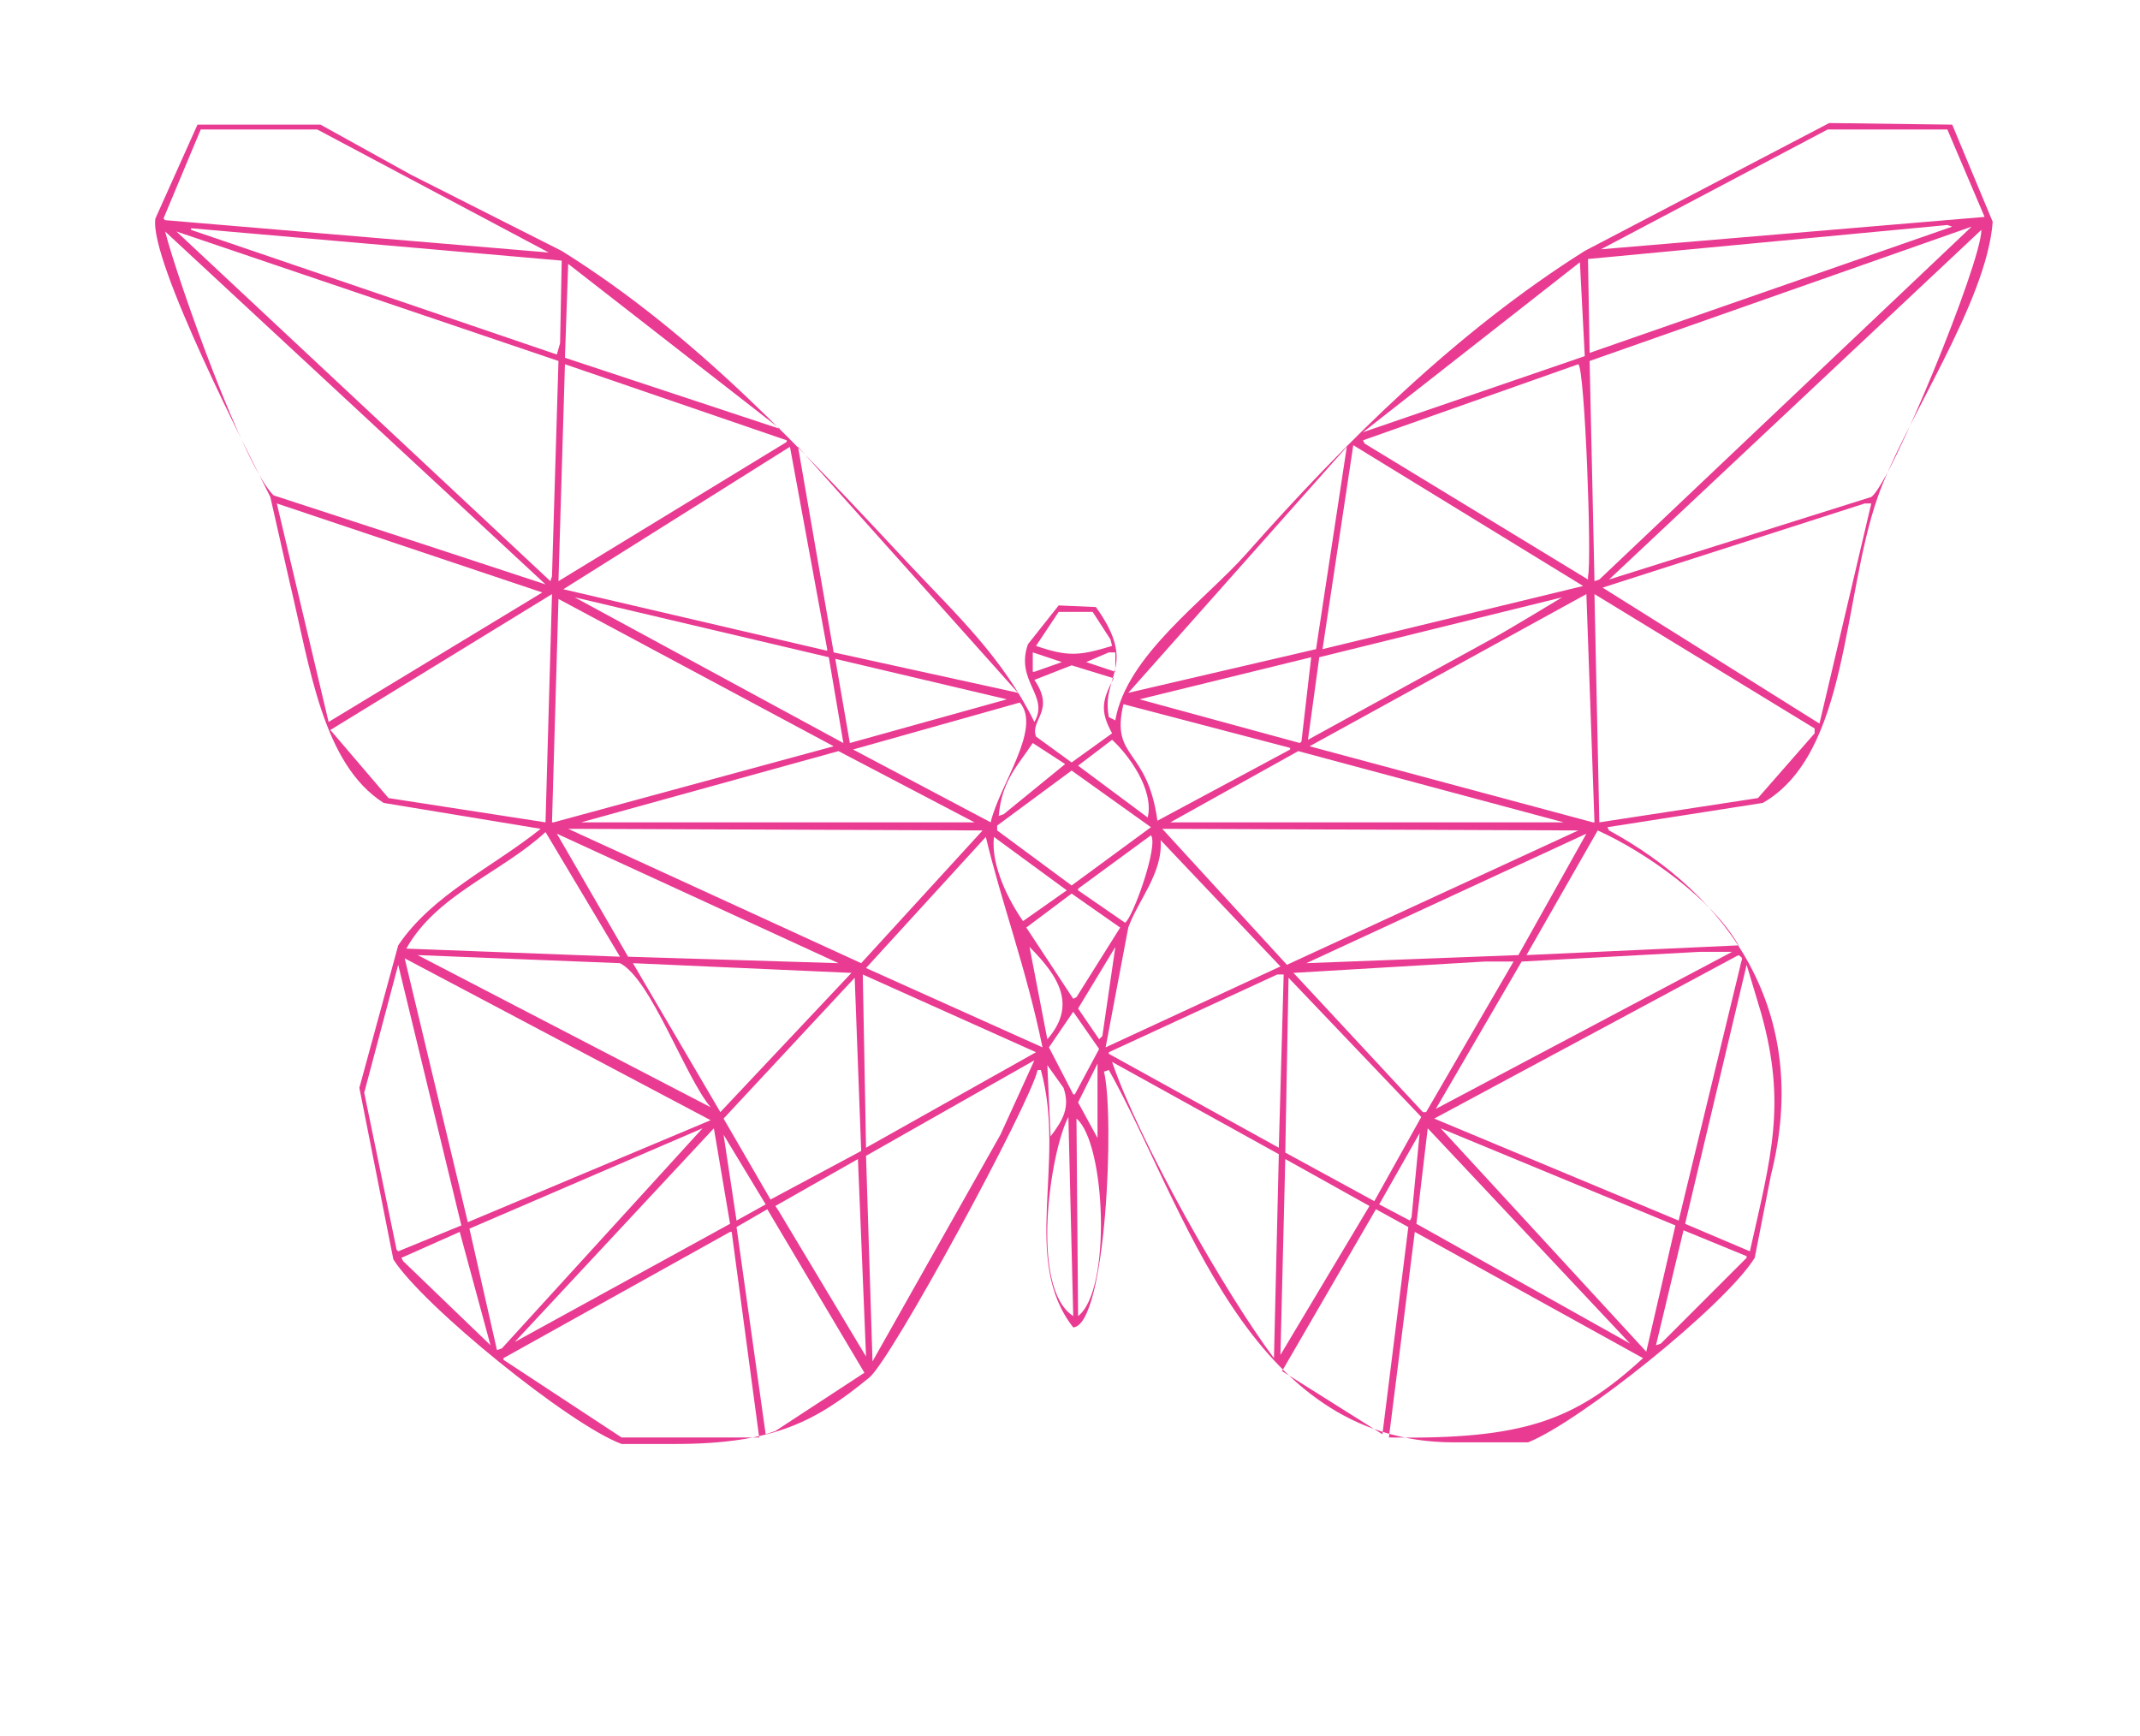
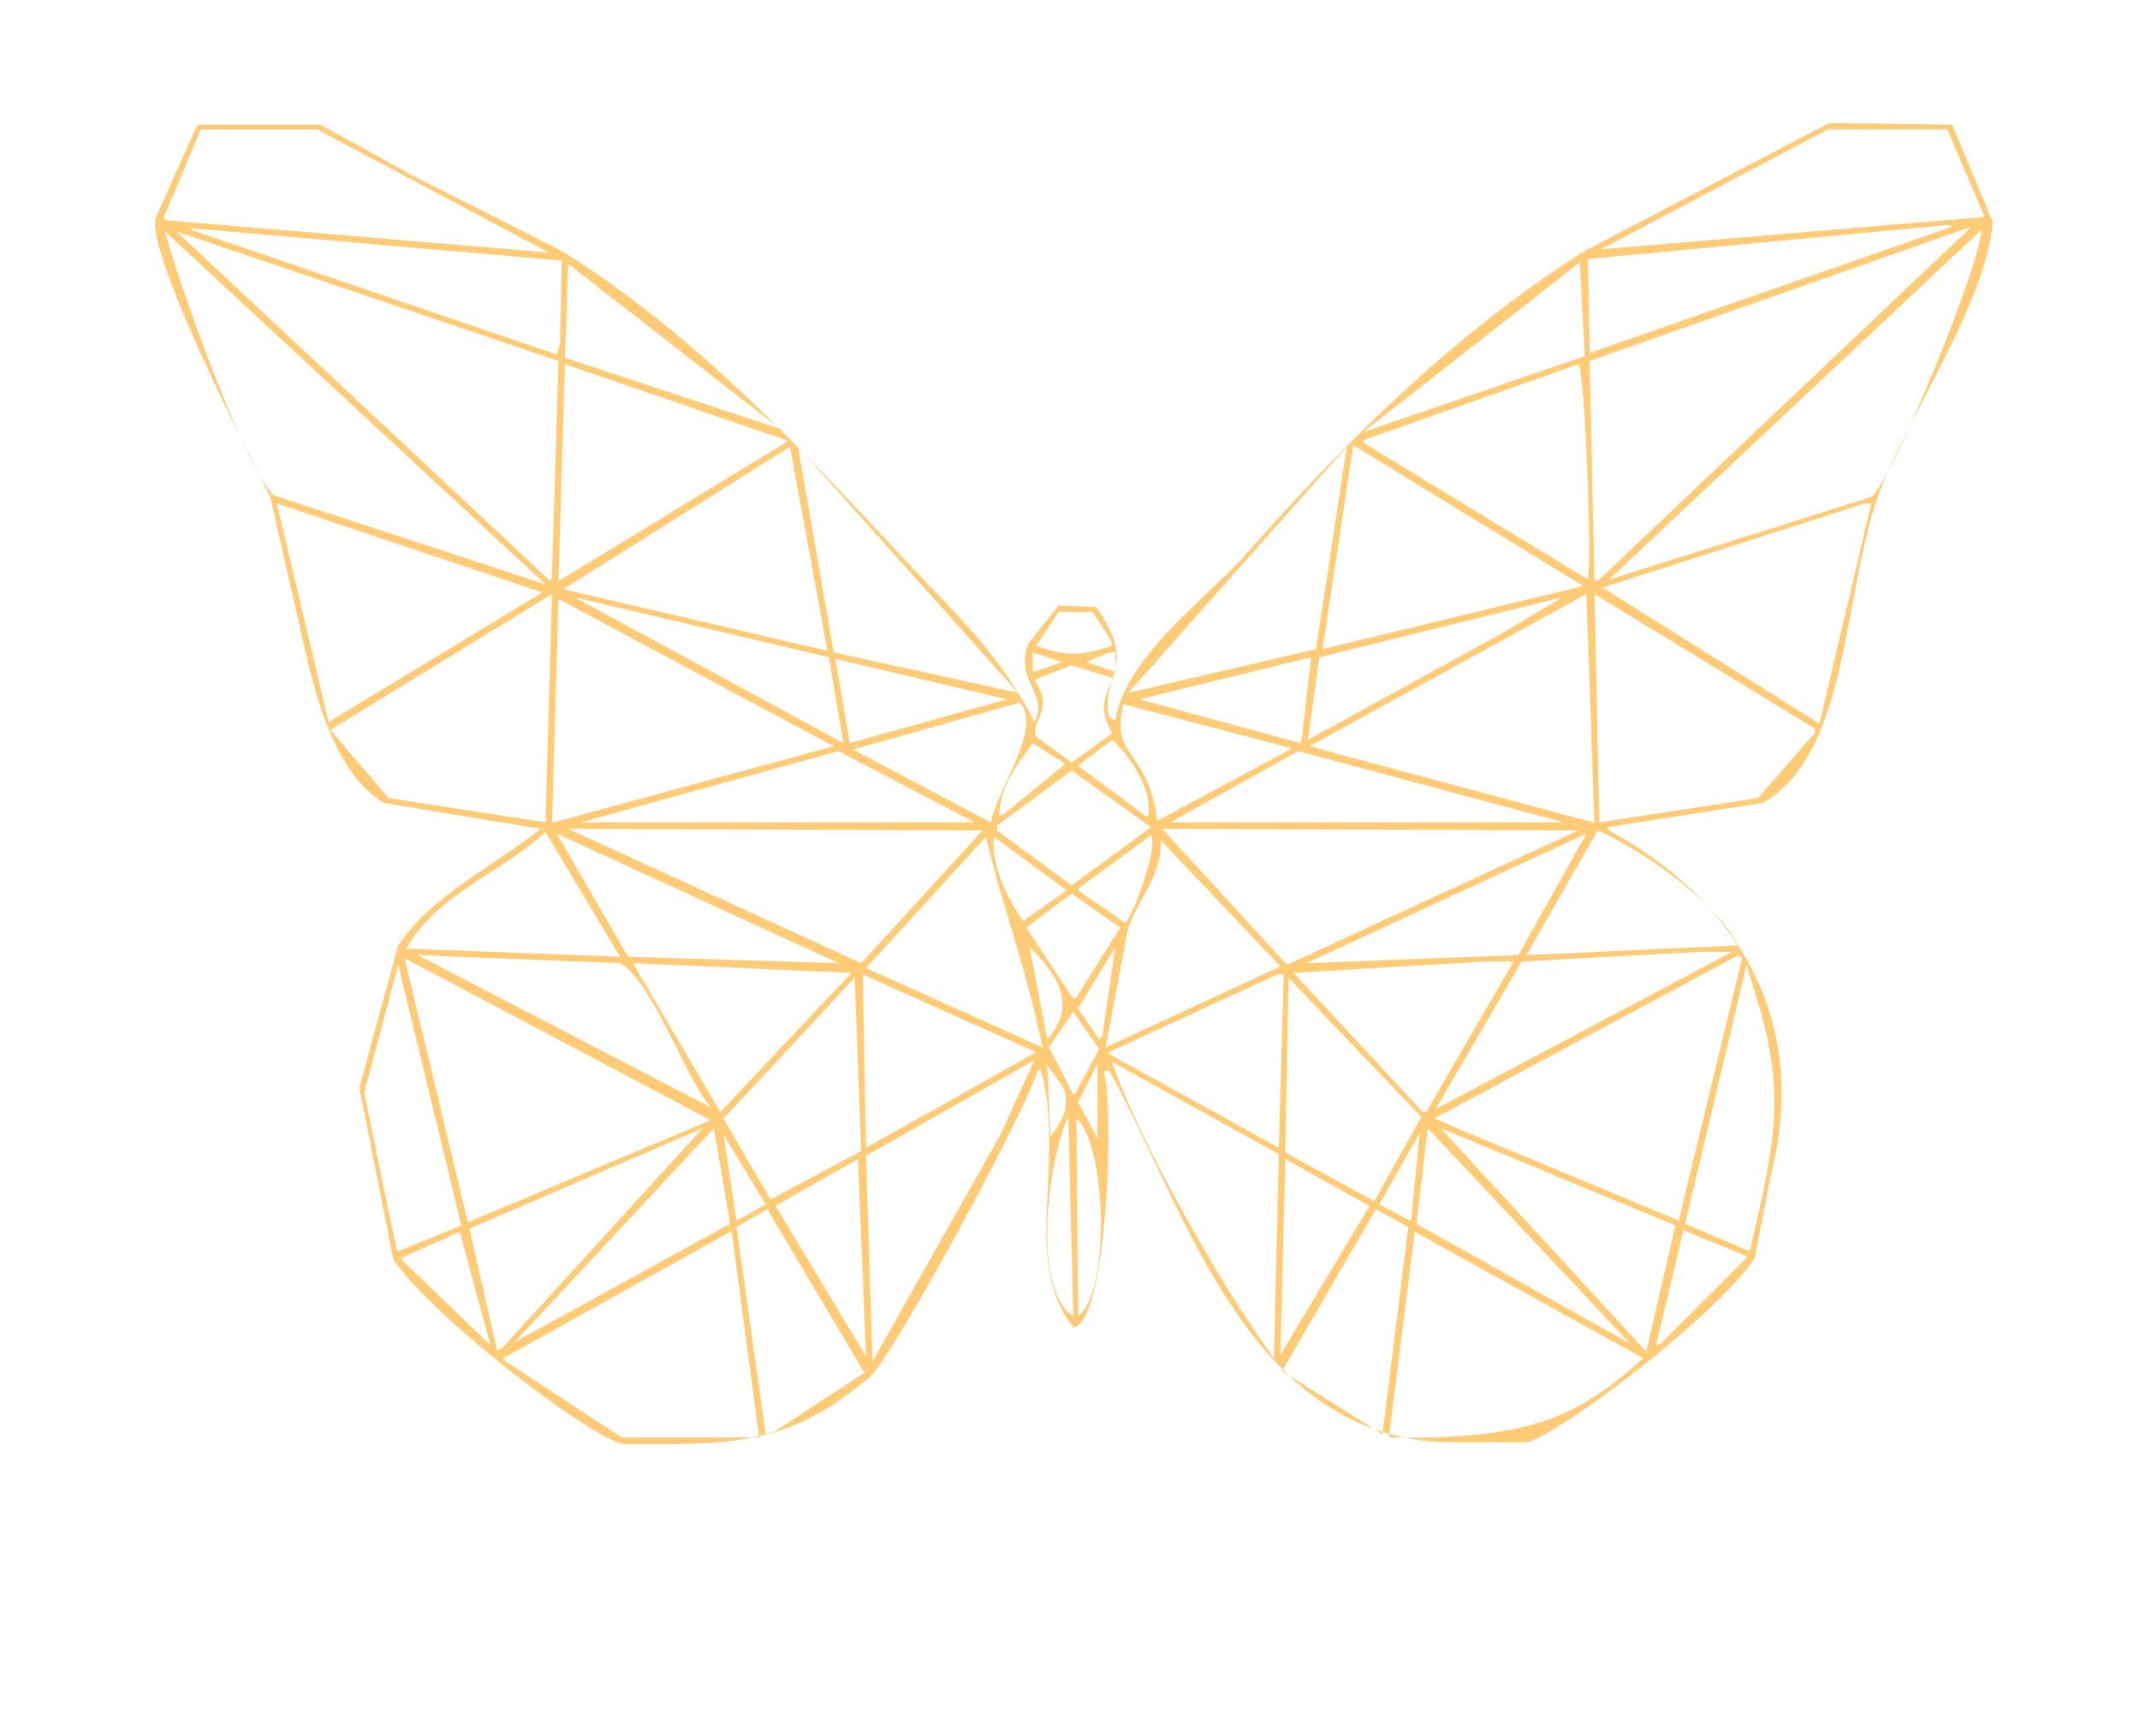
- <svg xmlns="http://www.w3.org/2000/svg" width="1322" height="1072" viewBox="0 0 1322 1072">
-   <defs>
-     <style>
-       .cls-1 {
-         fill: #e93b92;
-         fill-rule: evenodd;
-       }
-     </style>
-   </defs>
-   <path id="Color_Fill_1" data-name="Color Fill 1" class="cls-1" d="M1130,76l76,1q12.495,30,25,60c-3.7,50.158-54.72,123.452-71,170-21.95,62.755-17.77,158.433-71,189l-96,15q0.5,1,1,2c73.24,39.772,125.6,111.659,100,213q-4.995,25.5-10,51c-18.45,29.691-108.469,101.511-140,114H898c-127.519-.01-166.148-146.494-213-230l-3,1c6.614,26.753,1.476,156.4-19,158-32.74-41.871-4.065-101.614-20-159h-2c-4.882,21.328-90.08,178.616-104,190-32.854,26.867-58.6,41-120,41H384c-32.161-11.846-122.752-85.344-141-114q-10.5-53-21-106l24-88c20.84-31.2,58.922-48.61,88-72l-97-16c-37.745-24.039-45.5-83.952-58-136q-6-26.5-12-53c-12.444-24.968-75.127-146.318-71-172l26-58h76l56,31,93,47c83.741,52.221,148.5,123.03,215,194,28.73,30.66,57.246,56.891,77,97,9.494-16.243-11.954-25.036-4-48l19-24,23,1c26.367,36.673,2.953,42.223,8,68l4,2c6.74-40.058,55.6-74.289,81-103,60.942-68.886,129.838-137.182,209-187ZM124,80l-23,55,1,1,237,20L196,80H124Zm1005,0L989,154l237-20q-11.505-27-23-54h-74Zm74,59L981,160q0.5,29,1,58l224-78Zm15,1L982,223q1.5,67.994,3,136l3-1Q1102.99,249.012,1218,140ZM347,161L118,141v1l226,77q1-3.5,2-7Q346.5,186.5,347,161Zm877-19L994,358q80.985-25.5,162-51C1167.89,299.05,1224.17,162.094,1224,142ZM102,143c8.374,32.246,48.9,145.479,67,163l95,31,73,24Zm7,0L340,359l1-3q2-66.494,4-133Zm867,19L842,267l137-47Q977.5,191,976,162Zm-625,1q-1,29-2,58l133,44Zm-2,62q-2,66.993-4,134l141-86v-1Zm626,0L842,272q0.5,1,1,2l138,84v-2C983.471,346.475,979.064,227.4,975,225ZM836,275q-9.5,62.994-19,126l161-39Zm-348,1L348,364l163,38v-1Zm5,0q11,63.494,22,127l114,25-1-1Zm339,0L697,428l116-27Q822.5,338.506,832,276ZM171,311q16,67.493,32,135l132-80Zm981,0q-80.985,26-162,52,66.99,42,134,84,16.005-67.994,32-136h-4ZM337,508q2-70.492,4-141L204,451l1,1,35,41ZM980,367L809,461l175,47h1Q982.5,437.508,980,367Zm5,0q1.5,70.493,3,141,48.99-7.5,98-15,17.505-20,35-40v-3Zm-630,2,166,90q-4.5-26.5-9-53Zm610,0L815,406l-7,51,113-62C930.381,390,965,369,965,369Zm-620,1q-2,68.993-4,138h1l173-47Zm309,8-14,21c19.957,6.871,26.985,6.073,47,0q-0.5-2-1-4l-11-17H654Zm-16,25v12h1l17-6Zm47,0-14,6,18,6V403h-4Zm125,3L704,432l99,27,1-1Q807,432,810,406Zm-294,1q4.5,26,9,52l97-27Zm146,4-23,9c13.194,19.276-2.767,24.343,1,35l22,16,25-18c-7.451-13.6-6.3-20.3,1-34Zm-32,23L527,463l85,45C617.366,484.89,643.832,450.044,630,434Zm64,1c-8.083,34.463,14.834,26.444,21,72l82-44v-1Zm-7,22-21,16,43,32C713.148,487.515,696.481,465.519,687,457Zm-49,2c-9.18,13.858-19.243,23.353-21,45l3-1,38-31Zm-120,5L359,508H602Zm284,0-79,44H966ZM662,476l-46,34v3l46,34,49-36ZM351,512l181,83,75-82Zm367,0,77,84,180-83Zm269,1-44,77,131-6C1058.33,556,1017.02,526.473,987,513Zm-650,1c-27.286,25.178-67.257,38.51-86,72l132,5Zm7,1,44,76,130,4Zm636,0L807,595l131-5Q959,552.5,980,515Zm-269,1-45,33v1l29,20C699.625,567.459,715.891,522.188,711,516Zm-102,1-74,81,109,49C634.056,598.278,618.719,557.826,609,517Zm5,0c-2,17.769,9.411,39.821,18,52l27-19Zm103,2c1.431,20.409-13.888,36.943-20,54l-14,74,108-50-1-1Zm-55,33-28,21,2,3,27,41,2-1,27-43Zm-26,33q5.5,28.5,11,57C665.051,621.389,654.677,603.642,636,585Zm53,0-23,38,13,19,2-2Q685,612.5,689,585Zm361,3-110,6-53,91q91.491-48.5,183-97h-20Zm-792,2,181,94c-15.9-18.96-36.886-79.3-56-89Zm816,0L886,691l151,63q19.005-78.492,38-157C1075.93,591.616,1077.5,592.438,1074,590Zm-824,2q19.5,81.492,39,163l150-63Zm667,2-118,7,1,1,79,85h2l54-93H917Zm-526,1,54,92,81-86Zm-145,1q-10.5,39.5-21,79l20,97,1,1,39-16Q265.5,676.509,246,596Zm833,0q-19.005,79.992-38,160l40,17c13.24-58.972,22.64-90.909,7-147Zm-546,6q1,53.495,2,107l105-59Zm256,0L685,650v1l105,58q1.5-53.495,3-107h-4Zm-261,2-81,87,29,50,56-30Q530,657.506,528,604Zm268,0q-1,53.994-2,108l55,30,29-52ZM663,625l-15,22,15,29h1q7.5-14,15-28Zm-24,30L535,714q2,63.493,4,127l79-140Zm48,1c16.8,49.287,69.57,142.351,100,183q1.5-62.994,3-126Zm-9,1-12,24,12,22V657Zm-31,1q1,22,2,44c7.783-10.184,12.112-18.08,8-30Zm13,32c-11.092,20.969-24.1,105.528,3,123Q661.5,751.506,660,690Zm5,1q0.5,60.995,1,122C686.833,796.963,683.025,706.013,665,691Zm-231,6L290,759l17,75,3-1Zm7,0L318,829l133-73Zm441,0q-3.5,29.5-7,59l132,74Zm8,0,127,138q9-39,18-78Zm-13,3-25,44,19,10q0.5-1,1-2Q874.5,726,877,700Zm-430,1q4,26.5,8,53l18-10Zm83,15-51,29,2,3,54,90Q532.5,777.006,530,716Zm264,0q-1.5,60.493-3,121l55-92ZM474,747l-19,11q9,63.993,18,128l6-2,55-36Zm376,0L792,847l62,39q8-63.993,16-128Zm190,13q-8.505,35.5-17,71l3-1q26.49-26.5,53-53v-1Zm-756,1-36,16q0.5,1,1,2l54,52Q293.5,796,284,761ZM469,888L452,761h-1L311,839v1l73,48h85ZM874,761q-8,63.493-16,127c83.438,1.267,114.856-10.362,157-49Z" />
+ <svg xmlns="http://www.w3.org/2000/svg" version="1.1" id="Layer_1" x="0px" y="0px" viewBox="0 0 1322 1072" style="enable-background:new 0 0 1322 1072;" xml:space="preserve">
+   <style type="text/css">
+ 	.st0{fill-rule:evenodd;clip-rule:evenodd;fill:#FFCB77;}
+ </style>
+   <path id="Color_Fill_1" class="st0" d="M1130,76l76,1c8.3,20,16.7,40,25,60c-3.7,50.2-54.7,123.5-71,170  c-21.9,62.8-17.8,158.4-71,189l-96,15c0.3,0.7,0.7,1.3,1,2c73.2,39.8,125.6,111.7,100,213c-3.3,17-6.7,34-10,51  c-18.4,29.7-108.5,101.5-140,114h-46c-127.5,0-166.1-146.5-213-230l-3,1c6.6,26.8,1.5,156.4-19,158c-32.7-41.9-4.1-101.6-20-159h-2  c-4.9,21.3-90.1,178.6-104,190c-32.9,26.9-58.6,41-120,41h-33c-32.2-11.8-122.8-85.3-141-114c-7-35.3-14-70.7-21-106l24-88  c20.8-31.2,58.9-48.6,88-72l-97-16c-37.7-24-45.5-84-58-136c-4-17.7-8-35.3-12-53c-12.4-25-75.1-146.3-71-172l26-58h76l56,31l93,47  c83.7,52.2,148.5,123,215,194c28.7,30.7,57.2,56.9,77,97c9.5-16.2-12-25-4-48l19-24l23,1c26.4,36.7,3,42.2,8,68l4,2  c6.7-40.1,55.6-74.3,81-103c60.9-68.9,129.8-137.2,209-187L1130,76z M124,80l-23,55l1,1l237,20L196,80H124z M1129,80l-140,74l237-20  c-7.7-18-15.3-36-23-54H1129z M1203,139l-222,21c0.3,19.3,0.7,38.7,1,58l224-78L1203,139z M1218,140l-236,83c1,45.3,2,90.7,3,136  l3-1C1064.7,285.3,1141.3,212.7,1218,140z M347,161l-229-20v1l226,77c0.7-2.3,1.3-4.7,2-7C346.3,195,346.7,178,347,161z M1224,142  L994,358c54-17,108-34,162-51C1167.9,299,1224.2,162.1,1224,142z M102,143c8.4,32.2,48.9,145.5,67,163l95,31l73,24L102,143z   M109,143l231,216l1-3c1.3-44.3,2.7-88.7,4-133L109,143z M976,162L842,267l137-47C978,200.7,977,181.3,976,162z M351,163  c-0.7,19.3-1.3,38.7-2,58l133,44L351,163z M349,225c-1.3,44.7-2.7,89.3-4,134l141-86v-1L349,225z M975,225l-133,47  c0.3,0.7,0.7,1.3,1,2l138,84v-2C983.5,346.5,979.1,227.4,975,225z M836,275c-6.3,42-12.7,84-19,126l161-39L836,275z M488,276  l-140,88l163,38v-1L488,276z M493,276c7.3,42.3,14.7,84.7,22,127l114,25l-1-1L493,276z M832,276L697,428l116-27  C819.3,359.3,825.7,317.7,832,276z M171,311c10.7,45,21.3,90,32,135l132-80L171,311z M1152,311c-54,17.3-108,34.7-162,52  c44.7,28,89.3,56,134,84c10.7-45.3,21.3-90.7,32-136H1152z M337,508c1.3-47,2.7-94,4-141l-137,84l1,1l35,41L337,508z M980,367  l-171,94l175,47h1C983.3,461,981.7,414,980,367z M985,367c1,47,2,94,3,141c32.7-5,65.3-10,98-15c11.7-13.3,23.3-26.7,35-40v-3  L985,367z M355,369l166,90c-3-17.7-6-35.3-9-53L355,369z M965,369l-150,37l-7,51l113-62C930.4,390,965,369,965,369z M345,370  c-1.3,46-2.7,92-4,138h1l173-47L345,370z M654,378l-14,21c20,6.9,27,6.1,47,0c-0.3-1.3-0.7-2.7-1-4l-11-17H654z M638,403v12h1l17-6  L638,403z M685,403l-14,6l18,6v-12H685z M810,406l-106,26l99,27l1-1C806,440.7,808,423.3,810,406z M516,407c3,17.3,6,34.7,9,52  l97-27L516,407z M662,411l-23,9c13.2,19.3-2.8,24.3,1,35l22,16l25-18c-7.5-13.6-6.3-20.3,1-34L662,411z M630,434l-103,29l85,45  C617.4,484.9,643.8,450,630,434z M694,435c-8.1,34.5,14.8,26.4,21,72l82-44v-1L694,435z M687,457l-21,16l43,32  C713.1,487.5,696.5,465.5,687,457z M638,459c-9.2,13.9-19.2,23.4-21,45l3-1l38-31L638,459z M518,464l-159,44h243L518,464z M802,464  l-79,44h243L802,464z M662,476l-46,34v3l46,34l49-36L662,476z M351,512l181,83l75-82L351,512z M718,512l77,84l180-83L718,512z   M987,513l-44,77l131-6C1058.3,556,1017,526.5,987,513z M337,514c-27.3,25.2-67.3,38.5-86,72l132,5L337,514z M344,515l44,76l130,4  L344,515z M980,515l-173,80l131-5C952,565,966,540,980,515z M711,516l-45,33v1l29,20C699.6,567.5,715.9,522.2,711,516z M609,517  l-74,81l109,49C634.1,598.3,618.7,557.8,609,517z M614,517c-2,17.8,9.4,39.8,18,52l27-19L614,517z M717,519  c1.4,20.4-13.9,36.9-20,54l-14,74l108-50l-1-1L717,519z M662,552l-28,21l2,3l27,41l2-1l27-43L662,552z M636,585c3.7,19,7.3,38,11,57  C665.1,621.4,654.7,603.6,636,585z M689,585l-23,38l13,19l2-2C683.7,621.7,686.3,603.3,689,585z M1050,588l-110,6l-53,91  c61-32.3,122-64.7,183-97H1050z M258,590l181,94c-15.9-19-36.9-79.3-56-89L258,590z M1074,590L886,691l151,63  c12.7-52.3,25.3-104.7,38-157C1075.9,591.6,1077.5,592.4,1074,590z M250,592c13,54.3,26,108.7,39,163l150-63L250,592z M917,594  l-118,7l1,1l79,85h2l54-93H917z M391,595l54,92l81-86L391,595z M246,596c-7,26.3-14,52.7-21,79l20,97l1,1l39-16  C272,703.3,259,649.7,246,596z M1079,596c-12.7,53.3-25.3,106.7-38,160l40,17c13.2-59,22.6-90.9,7-147L1079,596z M533,602  c0.7,35.7,1.3,71.3,2,107l105-59L533,602z M789,602l-104,48v1l105,58c1-35.7,2-71.3,3-107H789z M528,604l-81,87l29,50l56-30  C530.7,675.3,529.3,639.7,528,604z M796,604c-0.7,36-1.3,72-2,108l55,30l29-52L796,604z M663,625l-15,22l15,29h1  c5-9.3,10-18.7,15-28L663,625z M639,655l-104,59c1.3,42.3,2.7,84.7,4,127l79-140L639,655z M687,656c16.8,49.3,69.6,142.4,100,183  c1-42,2-84,3-126L687,656z M678,657l-12,24l12,22V657z M647,658c0.7,14.7,1.3,29.3,2,44c7.8-10.2,12.1-18.1,8-30L647,658z M660,690  c-11.1,21-24.1,105.5,3,123C662,772,661,731,660,690z M665,691c0.3,40.7,0.7,81.3,1,122C686.8,797,683,706,665,691z M434,697  l-144,62l17,75l3-1L434,697z M441,697L318,829l133-73L441,697z M882,697c-2.3,19.7-4.7,39.3-7,59l132,74L882,697z M890,697l127,138  c6-26,12-52,18-78L890,697z M877,700l-25,44l19,10c0.3-0.7,0.7-1.3,1-2C873.7,734.7,875.3,717.3,877,700z M447,701  c2.7,17.7,5.3,35.3,8,53l18-10L447,701z M530,716l-51,29l2,3l54,90C533.3,797.3,531.7,756.7,530,716z M794,716c-1,40.3-2,80.7-3,121  l55-92L794,716z M474,747l-19,11c6,42.7,12,85.3,18,128l6-2l55-36L474,747z M850,747l-58,100l62,39c5.3-42.7,10.7-85.3,16-128  L850,747z M1040,760c-5.7,23.7-11.3,47.3-17,71l3-1c17.7-17.7,35.3-35.3,53-53v-1L1040,760z M284,761l-36,16c0.3,0.7,0.7,1.3,1,2  l54,52C296.7,807.7,290.3,784.3,284,761z M469,888l-17-127h-1l-140,78v1l73,48H469z M874,761c-5.3,42.3-10.7,84.7-16,127  c83.4,1.3,114.9-10.4,157-49L874,761z" />
</svg>
